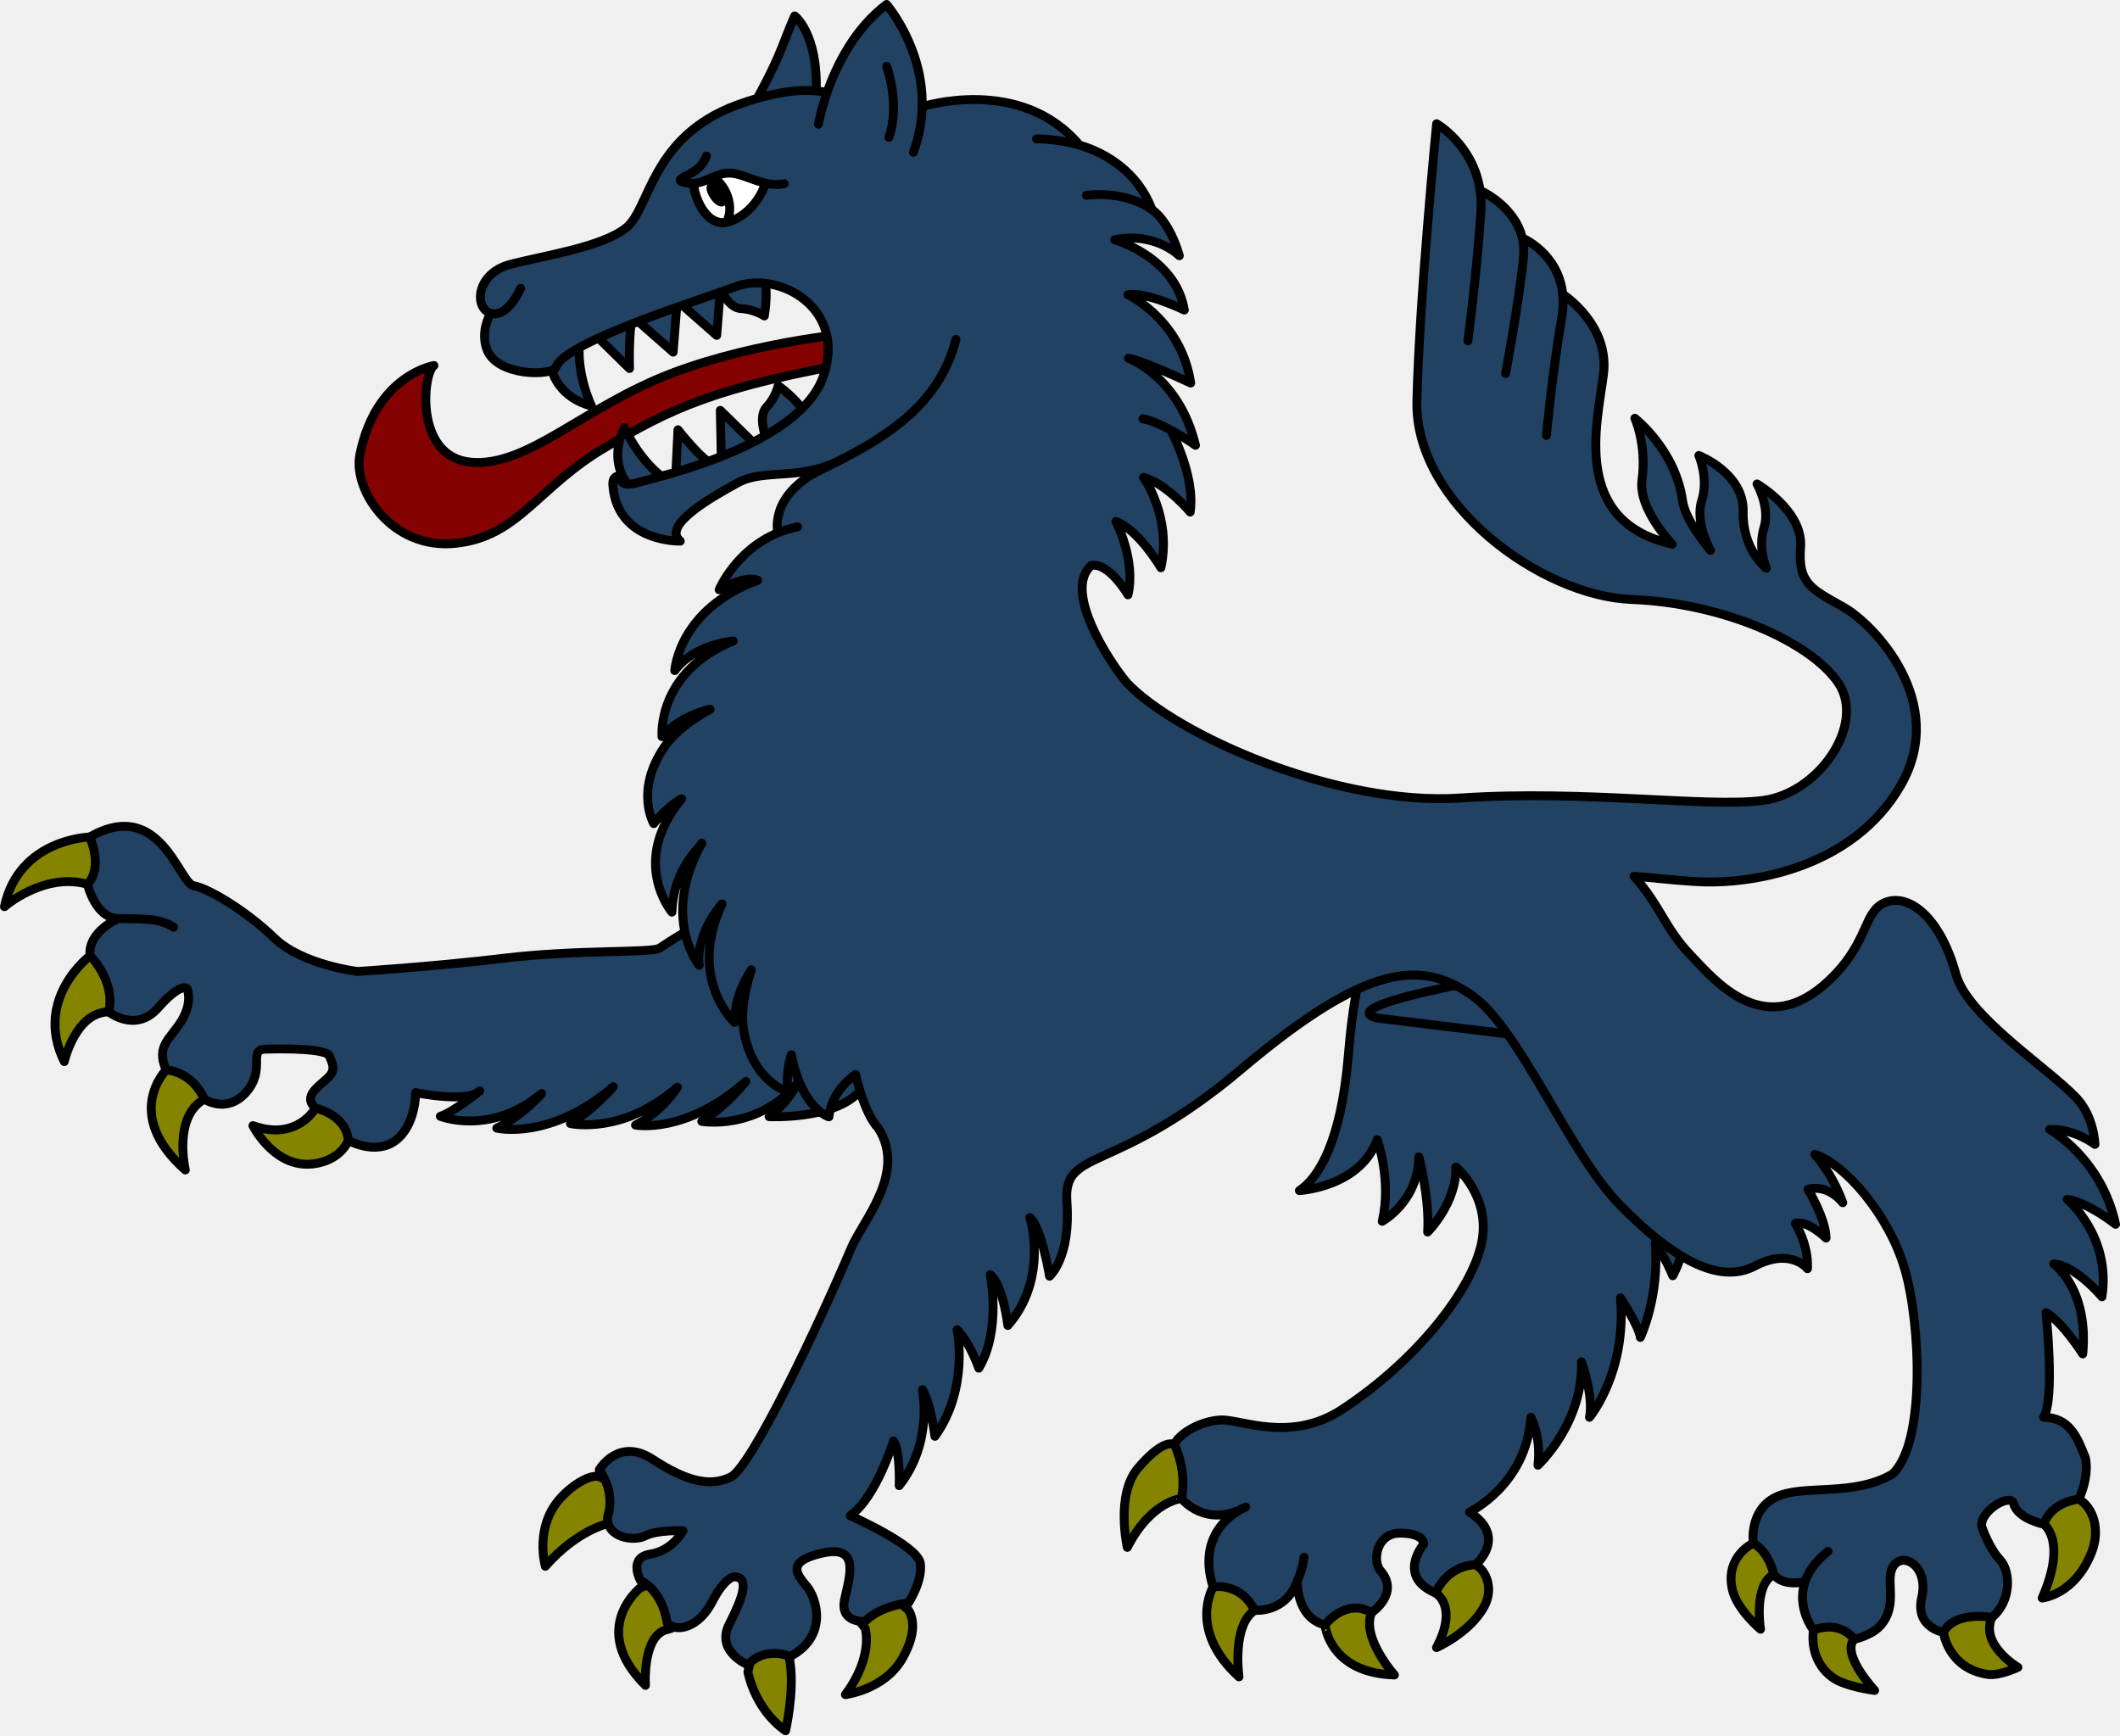
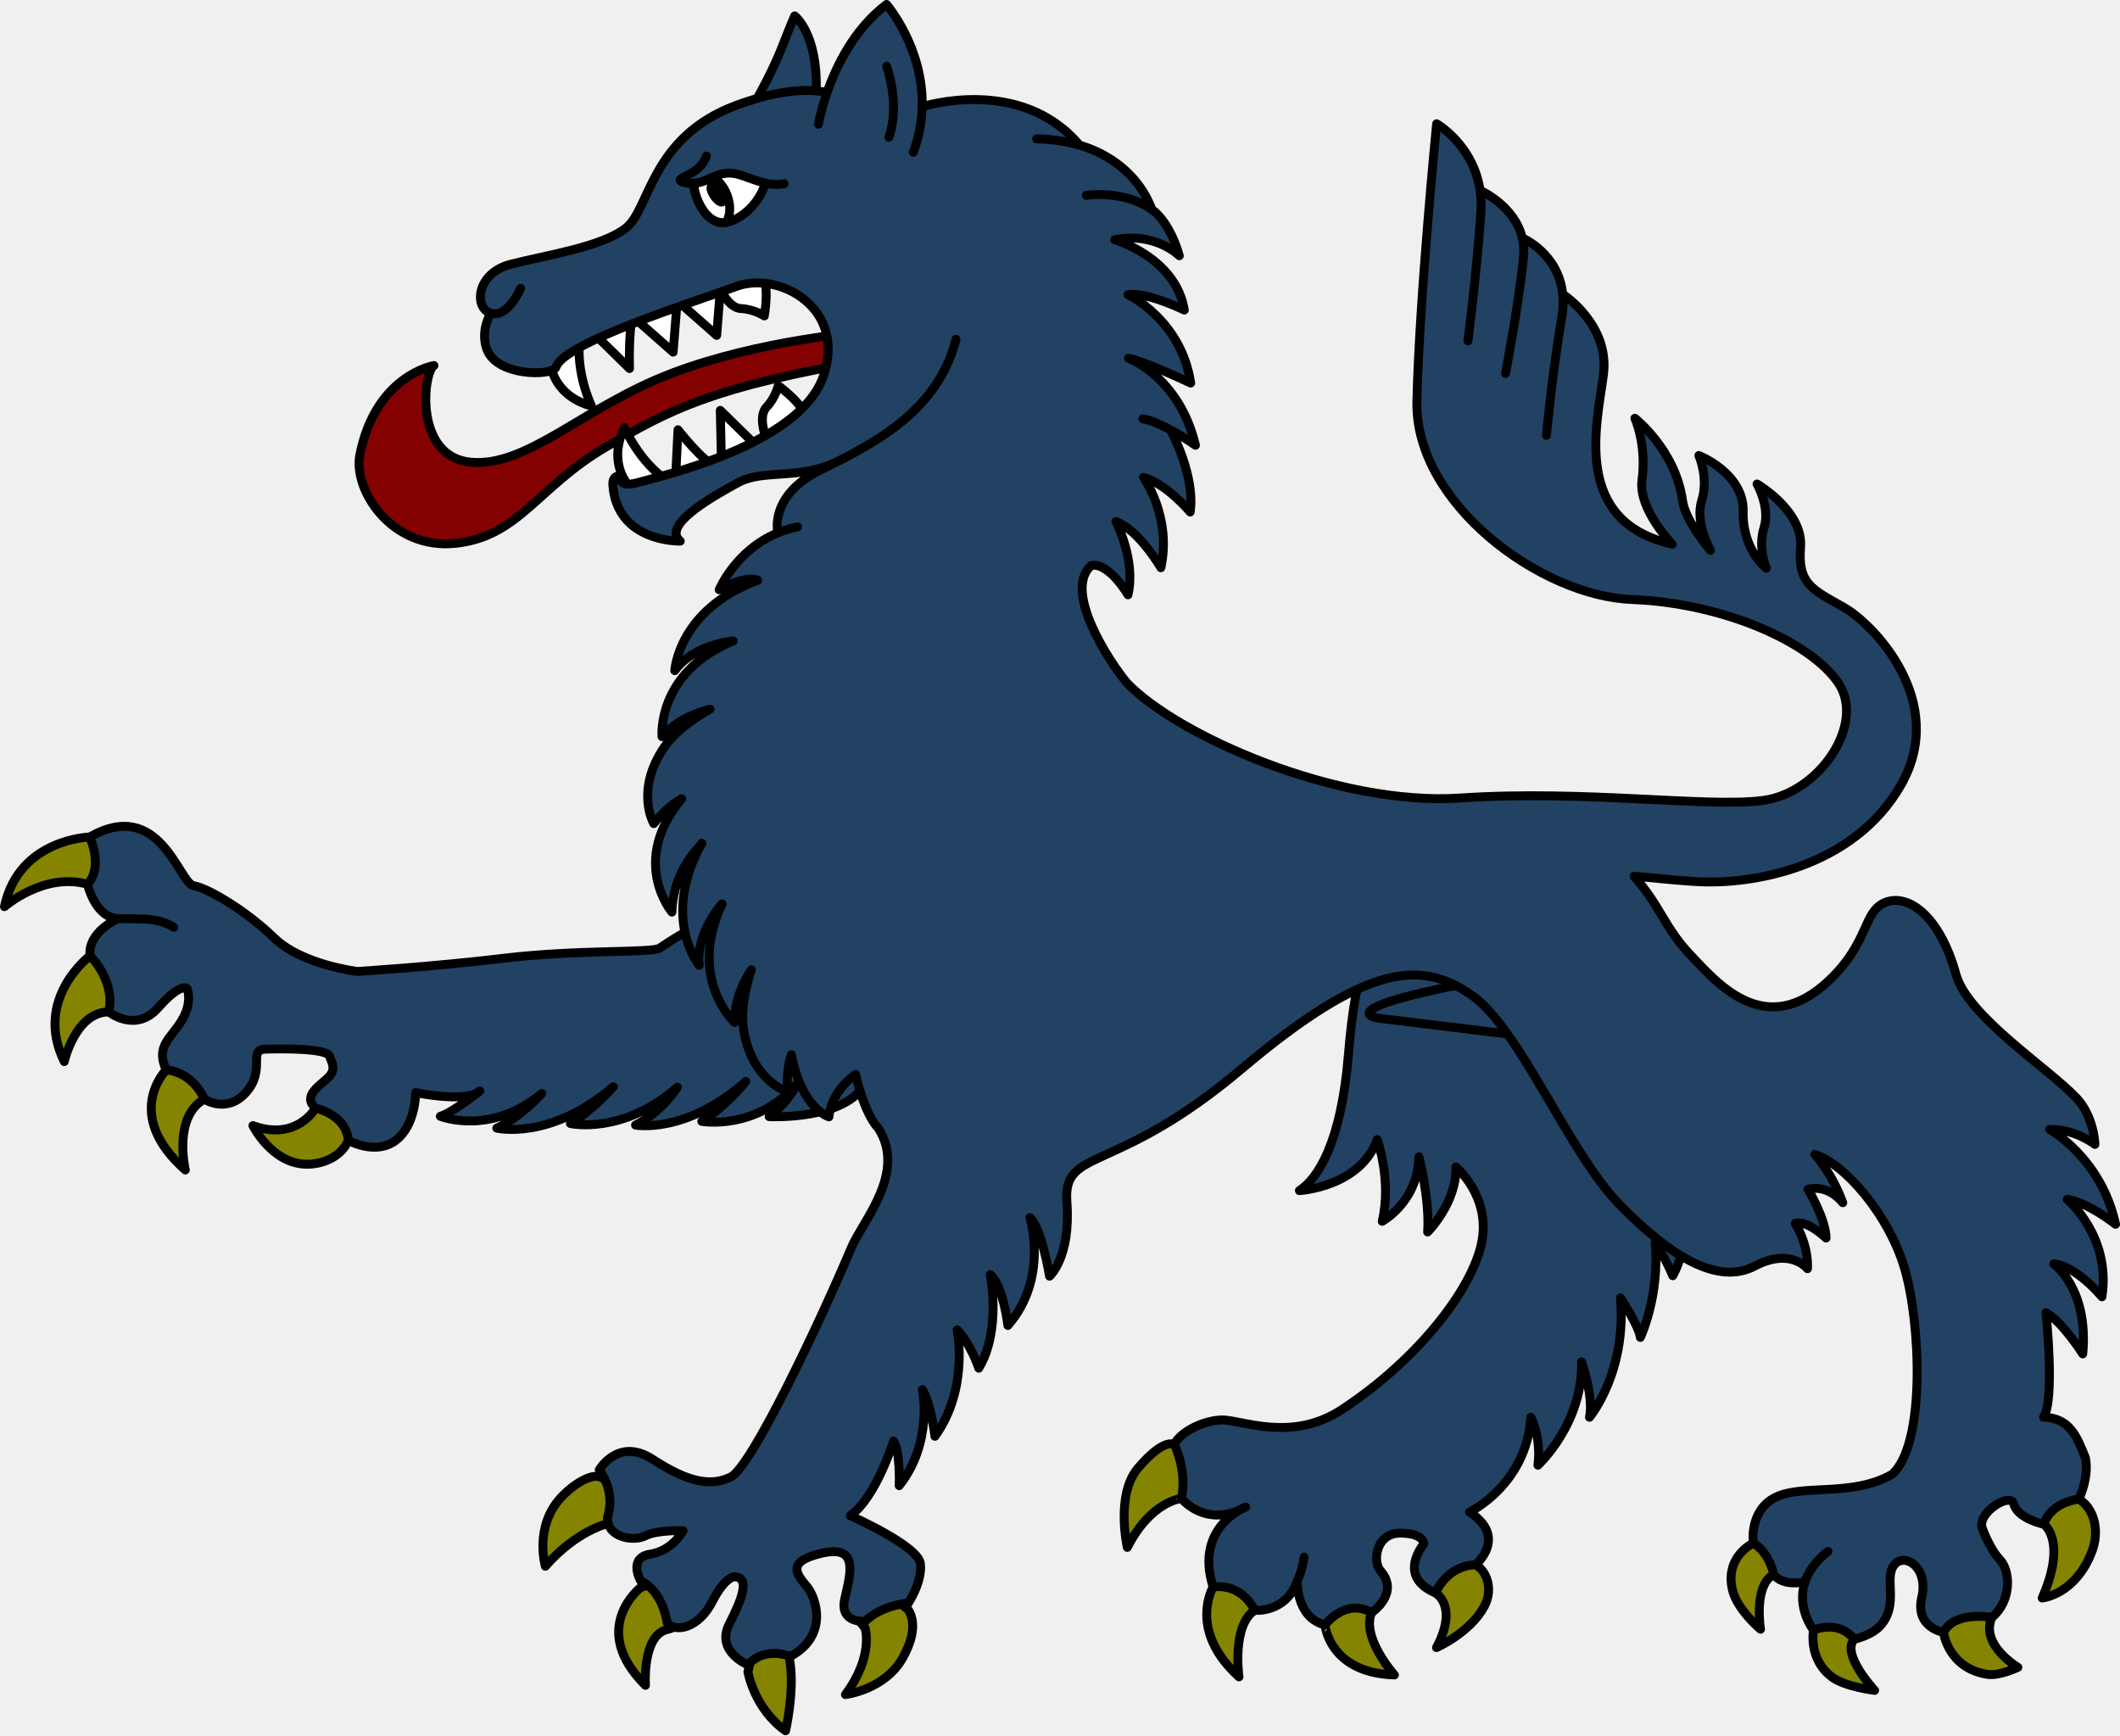
- <svg xmlns="http://www.w3.org/2000/svg" version="1.0" width="655.774" height="536.699">
+ <svg xmlns="http://www.w3.org/2000/svg" height="536.699" width="655.774" version="1.0">
  <g fill="#214263" stroke="#000" stroke-width="2.75" stroke-linecap="round" stroke-linejoin="round">
    <g fill="#848401">
      <path d="M187.922 471.3s-9.422 1.99-19.233 13.149c0 0-3.56-12.177 4.803-21.228 3.984-4.311 9.305-7.304 11.865-6.454 2.559.85 7.1 4.345 7.1 4.345l.513 8.895-5.048 1.292zM198.128 491.04s-16.182 12.664 1.531 30.239c0 0-1.056-15.425 6.686-17.257 7.742-1.834 2.713-7.572 2.713-7.572l-6.034-7-4.896 1.59zM231.35 517.091s1.923 11.41 11.653 18.233c0 0 2.694-11.652 1.431-20.832-1.267-9.209-3.237-4.76-3.237-4.76l-8.325.85-1.523 6.509zM267.606 503.611s2.75 8.61-6.087 20.528c0 0 12.176-1.494 17.662-11.264 3.092-5.506 4.286-10.891 1.81-14.925l-4.536-3.798-7.183 2.415-4.234 3.771 2.568 3.273z" />
    </g>
    <g fill="#848401">
      <path d="M27.743 258.89s-21.92.54-26.368 21.539c0 0 12.238-10.726 25.701-6.93l5.466-.472 1.053-7.45-1.42-5.09-4.432-1.596zM33.148 294.071l-5.29 1.543s-17.581 13.207-7.983 32.74c0 0 3.402-15.237 13.75-15.381 10.347-.144 7.066-6.054 7.066-6.054l-2.803-9.116-4.74-3.732zM51.4 330.937s-13.607 13.659 5.922 30.936c0 0-3.892-16.508 5.89-21.886s-1.895-9.012-1.895-9.012l-7.398-3.288-2.518 3.25zM97.593 342.743s-5.683 10.336-19.359 5.418c0 0 5.768 11.685 16.428 11.935 4.93.115 10.843-2.148 13.096-7.366 2.252-5.218-.572-10.282-.572-10.282l-5.436-2.482-4.157 2.777z" />
    </g>
    <path d="M236.25 277.752s-15.062 3.841-32.21 15.494c-2.311 1.57-25.03.388-47.841 3.103-22.81 2.714-45.59 4.13-45.59 4.13s-17.176-2.027-25.755-10.352c-8.578-8.325-20.436-15.427-24.967-16.183-4.53-.757-10.403-27.541-32.143-15.052 0 0 4.334 9.2-.667 14.607 0 0 2.354 10.454 9.5 10.621 0 0-9.52 4.002-8.719 11.495 0 0 7.944 7.66 5.768 17.359 0 0 8.29 6.694 15.302-1.267 7.011-7.96 8.914-5.965 8.914-5.965s1.858 3.942-1.527 9.713c-3.386 5.771-8.31 7.93-4.913 15.483 0 0 7.796.182 11.812 9.051 0 0 7.038 4.715 13.052-2.293 6.014-7.009.304-12.991 5.834-13.187 5.53-.195 18.853-.208 19.774 2.089.921 2.297 2.174 4.275-.485 6.812s-7.931 5.663-3.793 9.334c0 0 9.38 1.845 10.165 9.988 0 0 8.337 4.745 14.622.017 6.285-4.727 6.197-14.803 6.197-14.803s15.846 3.296 19.834-.51c0 0-8.279 6.63-12.207 7.837 0 0 15.453 6.212 31.362-7.063 0 0-6.013 7.008-13.9 10.723 0 0 16.48 3.96 36.045-12.804 0 0-6.013 7.009-13.265 11.388 0 0 16.163 3.627 33.084-11.249 0 0-4.397 7.372-12.949 11.72 0 0 15.53 2.964 34.113-13.498 0 0-5.696 7.34-13.613 12.354 0 0 16.828 2.995 29.52-11.656 0 0-2.735 5.785-8.688 10.195 0 0 19.099.973 27.384-7.182l24.759-27.805-28.8-55.502-25.009 22.858zM36.576 284.12c7.144.167 12.356-.36 17.16 2.677" />
    <g fill="#848401">
      <path d="M542.344 477.3s-8.795 4.011-6.491 14.304c1.39 6.21 8.72 12.32 8.72 12.32s-2.226-13.688 4.105-16.935c6.33-3.247 5.34-5.033 5.34-5.033l-6.306-5.223-2.51-2.14-2.858 2.707zM560.963 504.197s-1.758 9.099 5.906 14.648c4.007 2.901 13.005 4 13.005 4s-10.447-11.17-6.335-15.806c4.112-4.636-.544-7.134-.544-7.134l-12.353-1.017.321 5.309zM601.17 504.883s1.379 11.139 13.653 13.007c3.615.55 9.368-2.183 9.368-2.183s-11.78-6.938-8.05-15.424c3.73-8.486-7.91-5.845-7.91-5.845l-8.57 6.288 1.51 4.157zM632.216 471.453s7.3 4.983-.514 22.817c0 0 10.085-.93 15.292-14.136 2.77-7.023.51-13.844-3.953-16.448-4.462-2.605-7.307-1.95-7.307-1.95l-5.432 6.465 1.914 3.252z" />
    </g>
    <g fill="#848401">
      <path d="M375.255 490.856s-7.968 13.32 7.996 27.797c0 0-2.276-15.9 4.868-20.58 7.144-4.68-1.025-9.82-1.025-9.82l-7.907-2.477-3.932 5.08zM348.706 478.6s-3.685-16.23 3.267-24.461c4.22-4.998 8.673-8.481 11.297-7.366 2.623 1.115 4.901 3.13 4.901 3.13l2.015 11.595-4.728 1.988c0-.001-9.423.747-16.752 15.115zM444.053 492.715s7.17 3.922.3 16.883c0 0 10.367-4.565 14.767-12.722 2.874-5.325.774-10.953-2.658-12.915-3.43-1.963-6.696-1.364-6.696-1.364l-7.284 5.928 1.57 4.19zM431.324 518.07s-10.308-11.566-7.064-19.27l-3.41-7.67-10.344 2.95-2.592 5.048 1.945 3.476c-.002 0 1.273 14.824 21.465 15.466z" />
    </g>
    <path d="M437.687 272.873c-13.89 12.228-18.358 26.419-20.609 53.548-2.25 27.13-9.45 38.105-15.143 41.834 0 0 18.736-1.011 24.08-15.776 0 0 4.544 12.666 1.54 25.272 0 0 11.081-6.007 11.339-19.942 0 0 3.38 12.801 2.715 23.249 0 0 9.075-9.074 8.727-20.11 0 0 10.96 9.09 7.94 23.582-3.019 14.494-20.03 36.275-43.239 51.48-15.761 10.326-31.235 2.943-37.335 3.184-6.1.242-12.953 4.105-14.433 7.578 0 0 4 8.015 2.19 16.712 0 0 7.472 9.497 19.867 2.628 0 0-16.019 6.113-10.07 24.744 0 0 8.29-1.675 12.863 7.217 0 0 9.561.965 13.166-9.024 0 0-.41 11.304 8.572 13.554 0 0 6.31-8.514 14.403-3.803 0 0 8.944-5.972 2.718-13.044-2.445-2.778-1.358-11.623 6.191-11.563 7.55.06 7.231 3.395 7.231 3.395s-8.5 9.949 3.653 15.128c0 0 3.26-8.394 12.41-8.756 0 0 10.085-8.485-1.902-16.275 0 0 17.634-8.424 18.963-29.318 0 0 3.29 5.979 2.204 14.826 0 0 14.04-12.953 13.468-31.976 0 0 3.834 10.628 2.476 17.15 0 0 11.58-13.842 9.587-36.941 0 0 5.736 8.755 6.145 12.243 0 0 6.054-12.726 4.59-29.288 0 0 3.442 5.254 5.435 10.206 0 0 7.065-12.138 1.933-23.793 0 0 4.454 5.844 6.024 9.195 0 0 4.905-14.478 2.22-23.355-2.686-8.877-11.187-17.076-23.339-22.254-12.152-5.178-24.56-14.568-16.121-35.116 5.756-34.09-20.228-52.963-50.46-26.39zM505.294 267.04c-4.246-.266-7.151-.045-9.656 1.38M401.072 489.408c1.025-2.017 1.842-4.56 2.319-7.762" />
    <path d="M471.348 320.416l-45.038-5.498s-16.192-2.416 29.139-11.164c8.554-1.65 15.899 16.662 15.899 16.662z" />
    <path d="M267.04 102.685s-31.91 2.36-59.228 12.764-44.738 29.165-62.229 27.503c-17.49-1.661-14.75-27.663-11.352-29.89 0 0-18.007 2.913-22.92 27.605-2.16 10.858 9.849 29.459 29.576 27.385 19.683-2.07 25.361-17.47 46.739-29.901 19.566-11.377 32.743-18.572 81.612-26.865l-2.198-8.6z" fill="#840101" />
-     <path d="M170.96 115.19s1.953 7.752 12.009 10.397c0 0-5.094-10.527-3.543-21.087 0 0-11.61 2.165-8.465 10.69zM193.062 148.13s-4.534-6.585.117-15.883c0 0 4.544 10.777 13.5 16.583 0 0-9.292 7.29-13.617-.7zM182.86 102.325l11.868 11.66s-.455-14.358 1.59-17.837l-13.459 6.177zM222.58 88.9s2.661 6.389 6.655 6.552c3.995.163 7.19 2.26 7.19 2.26s1.781-9.938-.88-13.05l-12.43 4.04M208.967 148.147l.753-15.217s7.887 10.178 11.775 11.261l-12.528 3.956z" />
-     <path d="M196.111 98.249l12.107 10.665 1.282-16.21-13.389 5.545zM209.583 93.071l12.107 10.665 1.282-16.21-13.389 5.545zM223.179 144.346l-.372-17.416 12.794 12.53-12.422 4.886zM236.887 135.23s-2.523-6.445.238-9.337c2.762-2.892 3.603-6.619 3.603-6.619s8.184 5.915 8.43 10.002l-11.75 5.725" />
+     <g fill="#fff">
+       <path d="M170.96 115.19s1.953 7.752 12.009 10.397c0 0-5.094-10.527-3.543-21.087 0 0-11.61 2.165-8.465 10.69zM193.062 148.13s-4.534-6.585.117-15.883c0 0 4.544 10.777 13.5 16.583 0 0-9.292 7.29-13.617-.7zM182.86 102.325l11.868 11.66s-.455-14.358 1.59-17.837l-13.459 6.177zM222.58 88.9s2.661 6.389 6.655 6.552c3.995.163 7.19 2.26 7.19 2.26s1.781-9.938-.88-13.05l-12.43 4.04M208.967 148.147l.753-15.217s7.887 10.178 11.775 11.261l-12.528 3.956z" />
+       <path d="M196.111 98.249l12.107 10.665 1.282-16.21-13.389 5.545zM209.583 93.071l12.107 10.665 1.282-16.21-13.389 5.545zM223.179 144.346l-.372-17.416 12.794 12.53-12.422 4.886zM236.887 135.23s-2.523-6.445.238-9.337c2.762-2.892 3.603-6.619 3.603-6.619s8.184 5.915 8.43 10.002l-11.75 5.725" />
+     </g>
    <path d="M263.35 385.912c3.554-8.4 17.146-23.129 8.357-36.92-4.525-4.742-7.032-16.654-7.032-16.654s-7.412 4.678-8.267 13.106c0 0-8.3-2.348-11.627-19.22 0 0-1.71 4.385-1.134 11.51 0 0-11.241-3.379-13.674-19.58-1.197-7.967 2.44-18.2 2.44-18.2s-5.503 7.707-5.149 16.296c0 0-14.768-13.305-3.911-36.679 0 0-8.236 8.944-7.056 19.004 0 0-12.036-14.54.776-37.786.907.12-8.664 6.646-9.236 21.331 0 0-13.235-15.58 3.036-35.06 0 0-4.231 2.06-8.646 7.682 0 0-5.96-10.111 3.25-23.66 4.53-6.662 14.147-11.708 14.147-11.708s-9.273 1.924-14.844 8.471c0 0-1.812-19.795 22.026-29.589 0 0-12.118.977-18.08 9.166 0 0 1.031-18.847 25.634-27.924 0 0-2.73-1.989-11.909 2.896 0 0 5.058-12.184 18.159-17.59 0 0-2.932-11.486 13.115-19.403 2.319-1.144 4.726-2.332 7.165-3.594-12.83 7.181-24.372 2.954-32.672 7.513-8.299 4.56-23.581 13.194-17.798 18.047 0 0-19.505.516-20.845-17.265-.256-3.4 2.427-2.892 2.427-2.892s-1.062 3.886 5.25 2.055c6.313-1.83 49.716-11.354 57.338-32.634s-13.636-32.903-26.816-28.04c-13.18 4.862-53.301 17.366-55.781 24.946-.934 2.852-18.27 2.977-21.383-5.462-1.9-5.15.432-9.956 1.189-11.187-5.263-1.57-4.563-12.367 6.123-15.138 10.685-2.771 28.097-5.293 35.67-11.21 7.575-5.918 7.566-28.159 34.359-38.044a92.803 92.803 0 016.278-2.067s4.876-8.637 7.69-15.9c2.814-7.262 3.898-9.615 3.898-9.615s7.16 5.329 6.676 23.203c1.248.11 2.357.287 3.335.502 2.84-8.16 8.356-19.633 18.404-27.244 0 0 11.47 13.242 11.021 31.627 0 0 30.415-9.811 48.676 11.892 8.213 2.345 18.179 8.512 22.384 19.911 3.63 2.557 6.825 8.309 8.49 14.292 0 0-7.358-7.456-20.006-4.949 0 0 18.922 5.45 21.545 21.756 0 0-11.605-5.682-17.436-4.765 0 0 16.499 7.752 19.409 27.345 0 0-15.012-7.067-19.243-7.665 0 0 15.65 5.64 20.72 26.903 0 0-3.527-2.498-7.704-4.757 0 0 7.722 14.003 6.07 25.409 0 0-7.237-8.743-14.44-10.712 0 0 8.811 12.172 5.374 27.937 0 0-6.78-11.688-13.913-14.3 0 0 6.236 11.89 3.74 22.68 0 0-5.906-10.16-11.365-9.07-8.807 7.685 5.38 29.559 11.075 36.336 15.383 16.12 64.81 38.157 103.148 35.576 38.338-2.58 76.073 3.01 93.524.76 17.452-2.25 31.871-23.61 23.368-36.295-8.504-12.686-35.649-24.784-63.871-25.856-28.222-1.07-67.256-29.823-66.518-61.328.739-31.504 6.106-85.826 6.106-85.826s11.354 6.486 13.438 20.6c0 0 10.675 4.668 13.056 14.713 0 0 11.205 4.684 12.51 17.4 0 0 14.601 9.337 12.601 24.846s-9.866 45.413 21.286 52.49c0 0-10.584-10.8-9.36-19.87 1.487-11.019-2.212-19.088-2.212-19.088s12.59 9.777 14.753 25.522c.874 6.366 8.647 15.349 8.647 15.349s-4.918-8.507-2.709-15.415c2.21-6.908-.9-13.94-.9-13.94s13.996 5.444 13.717 17.31c-.28 11.865 7.162 17.566 7.162 17.566s-2.72-6.204-.73-12.503c1.99-6.298-2.14-13.56-2.14-13.56s14.338 8.32 13.46 19.557c-.877 11.237 3.39 12.964 13.281 18.528 9.494 5.34 32.47 29.419 17.744 55.069-14.725 25.65-46.163 30.849-63.13 29.836-8.772-.522-14.855-1.366-19.402-1.65 8.174 9.164 9.447 15.95 17.438 24.324 7.992 8.375 23.117 26.742 43.007 7.763 12.354-11.787 10.32-21.047 17.141-23.957 6.822-2.909 16.844 3.566 21.996 22.213 3.585 12.979 28.188 28.703 37.178 38.124 5.593 5.862 5.8 14.465 5.8 14.465s-6.232-4.853-14.014-4.627c0 0 15.965 8.766 20.395 29.338 0 0-8.439-6.75-14.966-7.72 0 0 13.652 11.373 10.756 30.136 0 0-7.961-9.601-14.909-10.174 0 0 10.874 7.622 8.968 27.842 0 0-6.316-9.973-11.368-12.752 0 0 2.847 26.881-.759 32.324 8.144.21 10.334 6.02 12.964 12.605 1.23 6.111-2.043 12.744-2.043 12.744s-8.513.724-10.825 7.767c0 0-8.1-1.654-9.334-6.346-.93-3.54-10.74 2.401-9.857 7.136 0 0 2.19 6.52 5.607 10.164 3.417 3.644 3.575 12.875-2.49 17.877 0 0-11.46-2.19-14.971 4.6 0 0-8.896-1.446-6.724-10.817 2.172-9.37-5.412-14.096-8.58-9.95-3.166 4.147 1.595 12.008-4.1 18.585-2.758 3.186-8.228 4.34-8.228 4.34s-3.957-6.057-12.576-2.844c0 0-5.367-6.802-2.612-14.982 0 0-6.74 1.734-9.673-2.225 0 0-1.303-6.754-6.334-9.69 0 0-1.434-10.126 6.952-14.224 8.385-4.098 23.84-.025 36.007-7.085 10.392-9.299 8.81-46.588 3.884-63.488-4.925-16.9-18.68-32.574-27.826-35.45 0 0 5.194 5.445 8.656 14.942 0 0-4.366-5.834-10.751-4.14 0 0 5.516 9.135 5.582 15.073 0 0-5.804-5.662-9.514-4.52 0 0 4.149 6.441 3.766 14.005 0 0-5.164-6.671-16.357-.793-11.192 5.879-25.73-2.65-41.72-18.99-15.992-16.34-30.858-54.557-45.966-64.941-15.107-10.384-31.492-10.43-70.947 22.899-39.456 33.329-55.345 24.063-54.083 41.21 1.262 17.146-5.368 22.934-5.368 22.934s-2.51-15.175-6.086-18.116c0 0 5.941 18.747-6.819 33.356 0 0-1.416-12.404-5.44-15.712 0 0 3.524 17.133-3.55 28.925 0 0-2.609-7.763-6.712-11.887 0 0 3.826 18.132-6.859 32.95 0 0-1.177-9.96-3.875-14.426 0 0 3.442 16.317-7.177 29.69 0 0 .41-10.527-1.759-13.81 0 0-5.296 17.376-13.372 23.1 0 0 20.936 9.244 21.679 14.76.743 5.517-3.693 12.248-3.693 12.248s-8.408.679-13.385 5.66c0 0-8.008.746-6.33-6.859 1.677-7.605 4.666-16.856-6.972-14.225-11.638 2.631-7.566 6.834-4.636 10.431 2.93 3.597 6.604 15.202-5.234 21.534 0 0-7.739-3.358-13.085 2.6 0 0-10.094-4.166-5.794-12.579 4.3-8.412 6.349-14.503 1.605-14.668 0 0-2.892-.065-6.89 7.776-4 7.842-11.164 9.763-13.924 6.401 0 0-1.116-9.52-8.217-12.98 0 0-4.007-7.096 3.023-8.21 7.03-1.115 10.12-7.24 10.12-7.24s-8.04-.297-11.672 1.59c-3.632 1.886-12.11.478-11.677-5.88 0 0 2.822-7-2.566-14.532 0 0 5.847-10.23 16.515-3.274 10.667 6.957 17.869 8.568 24.19 5.468 6.323-3.1 27.025-46.664 37.283-70.91zM234.23 30.429c7.951-2.294 13.94-2.696 18.263-2.312M161.057 89.183s-3.992 9.278-9.255 7.707M274.258 20.488s4.31 11.68.698 21.988M253.165 38.418s.675-4.087 2.663-9.799M320.643 42.96s6.045-.13 13.285 1.936M362.09 132.967c-2.864-1.549-6.032-2.985-8.578-3.426M240.612 164.804a32.855 32.855 0 016.116-1.847" />
    <path d="M260.893 141.808c14.437-7.47 29.974-17.558 34.813-36.85" fill="none" />
    <path d="M285.252 33.002c-.107 4.439-.91 9.177-2.736 14.1M336.03 60.419s11.523-1.785 20.284 4.387M236.785 56.653c1.88.422 3.824.583 5.782.163M218.538 48.252s-.87 2.615-3.399 4.465c-2.449 1.792-6.773 2.864-3.696 3.657 1.148.297 2.172.387 3.112.338" />
    <path d="M214.557 56.712c4.45-.231 7.006-3.593 11.91-3.129 2.91.275 6.484 2.211 10.318 3.07 0 0-2.268 8.178-10.194 11.561-7.926 3.383-11.907-7.468-12.034-11.502z" fill="#fff" />
    <path d="M220.453 54.838c-1.848.824-3.625 1.756-5.897 1.874.115 3.682 3.445 13.035 10.05 12.071 1.309-1.943 1.534-5.138.359-8.322-.97-2.632-2.675-4.647-4.512-5.623zm3.036 7.586c-.476.354-1.618-.447-2.548-1.789-.932-1.341-1.301-2.715-.824-3.066.477-.353 1.616.448 2.549 1.79.93 1.339 1.3 2.713.823 3.065z" fill="#fff" />
    <path d="M457.825 58.878c.307 2.08.412 4.325.25 6.74-1.26 18.801-4.005 39.82-4.005 39.82M470.881 73.59a17.83 17.83 0 01.379 5.845c-1.354 14.093-5.555 36.1-5.555 36.1M483.39 90.99c.222 2.147.159 4.523-.287 7.145-3.088 18.145-4.746 36.527-4.746 36.527M558.35 489.215c1.021-3.029 3.155-6.247 7.089-9.378" />
  </g>
</svg>
